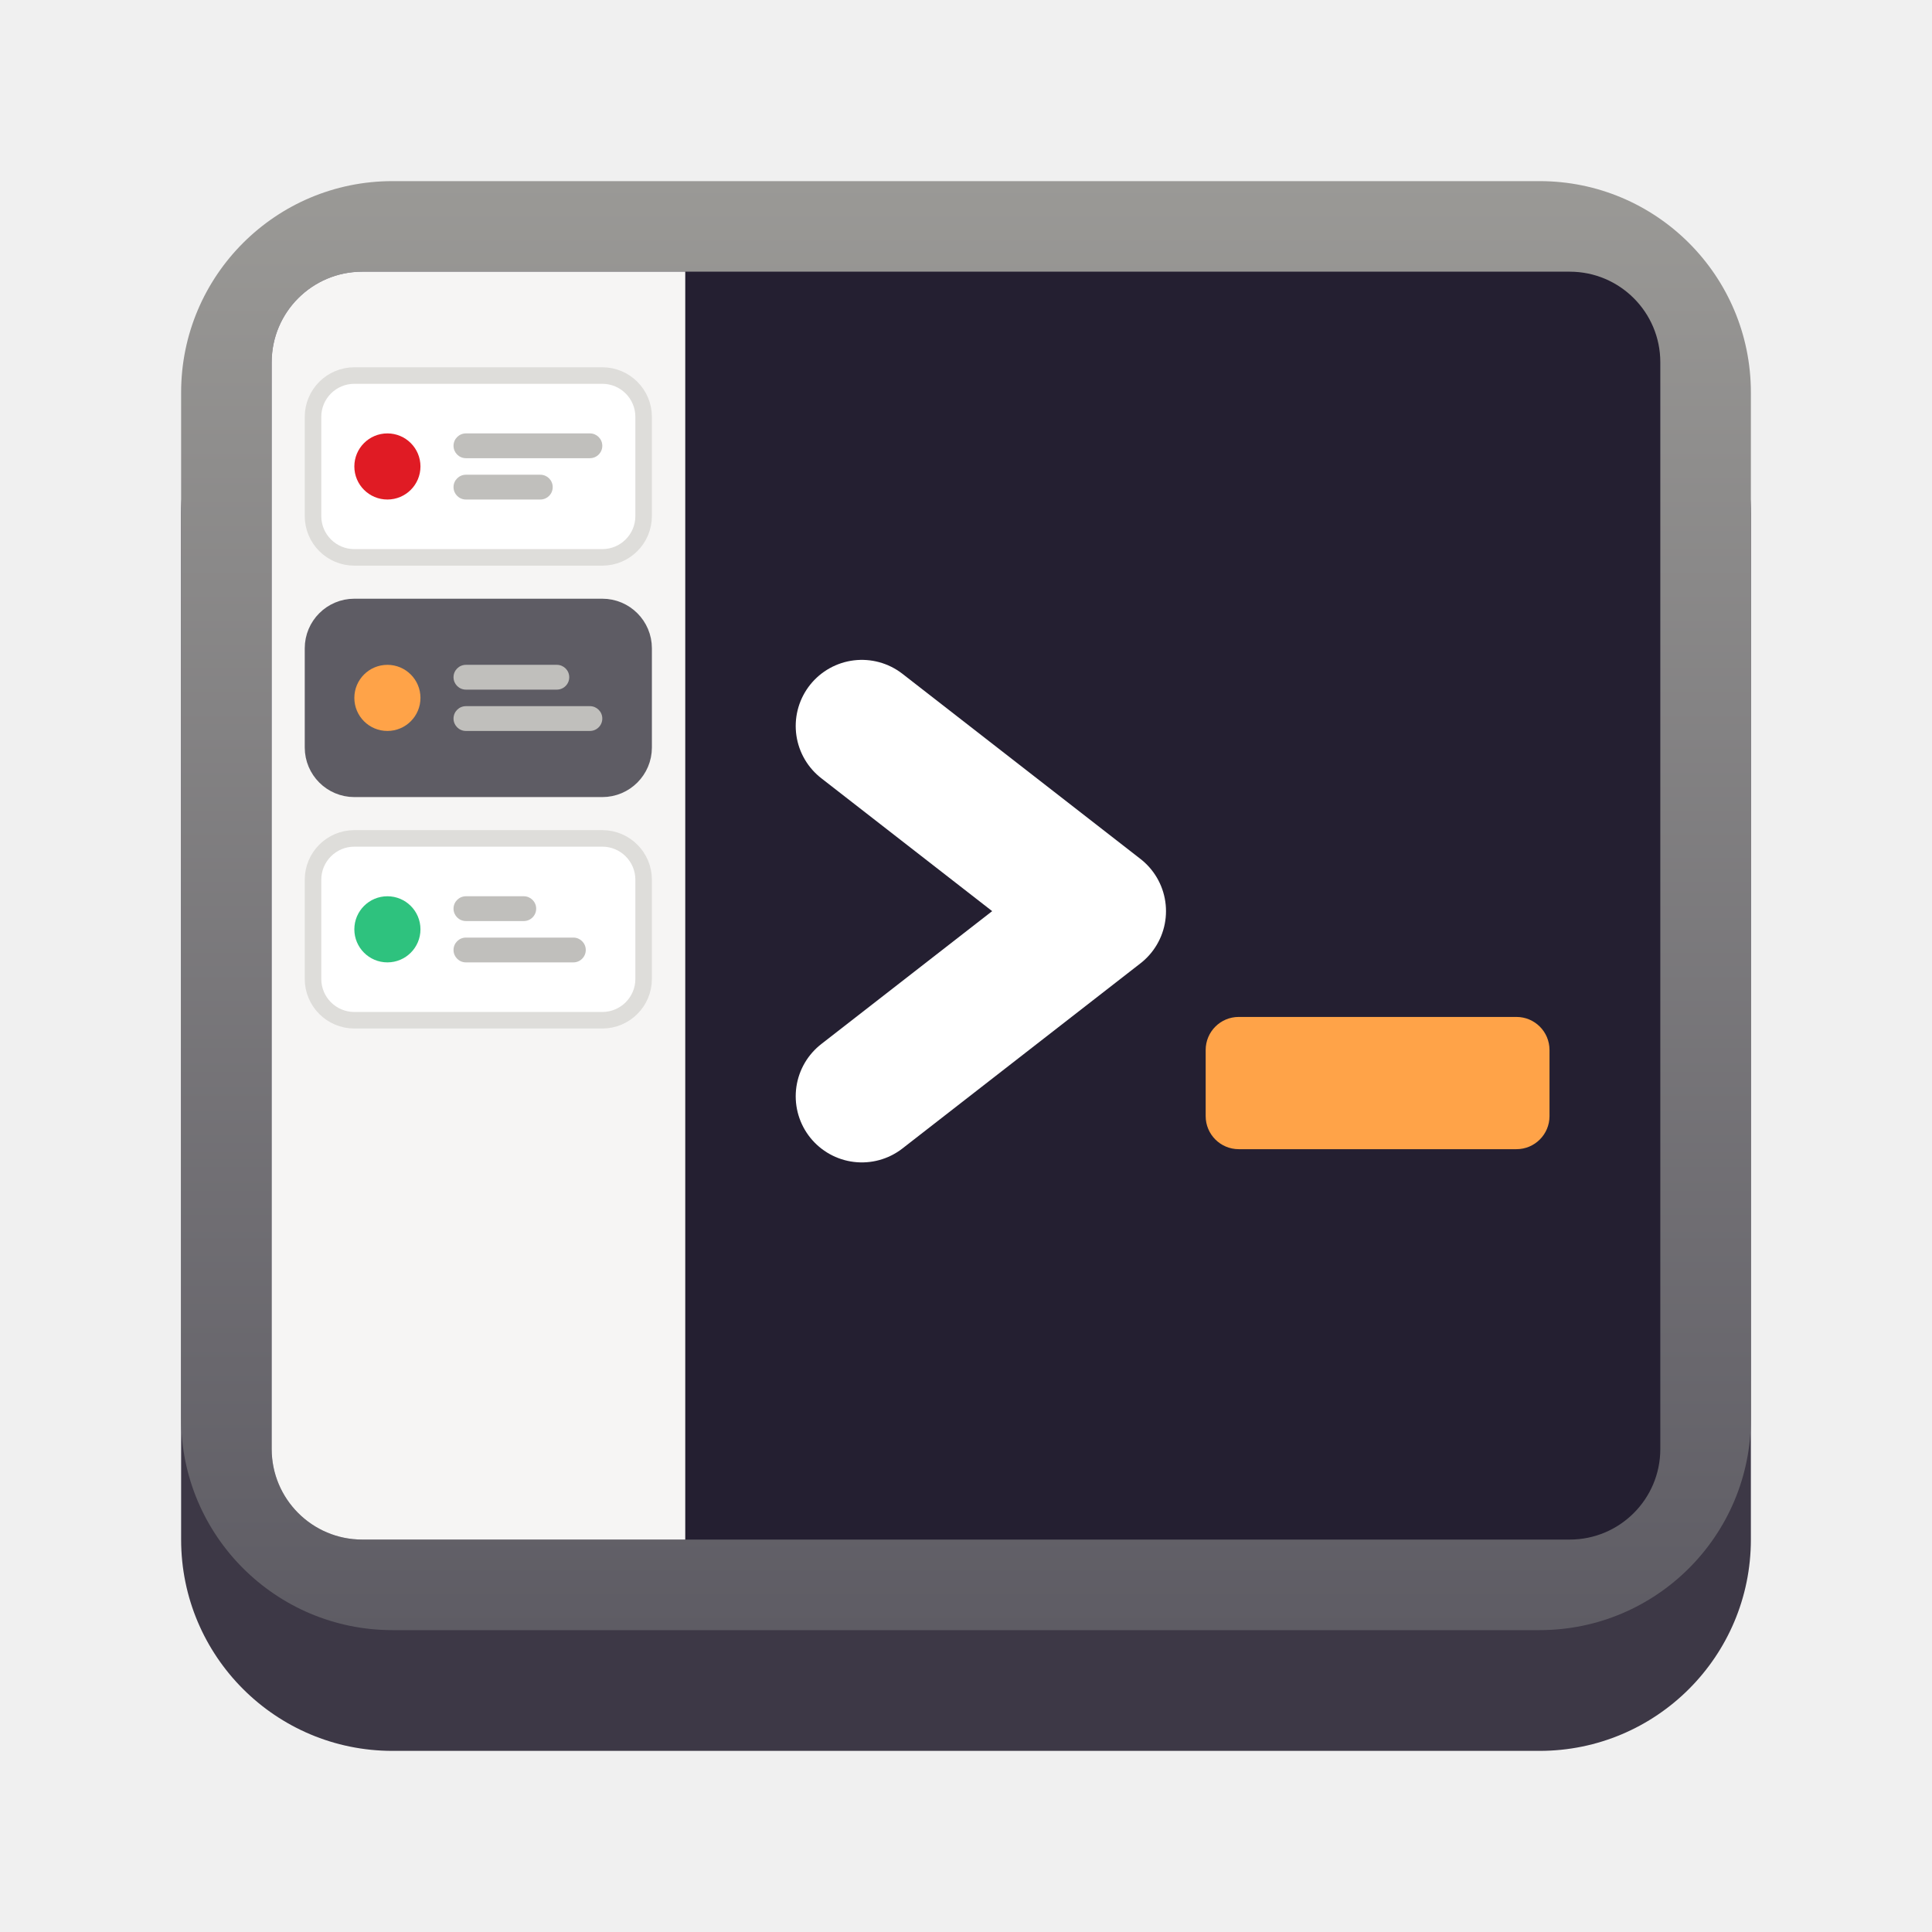
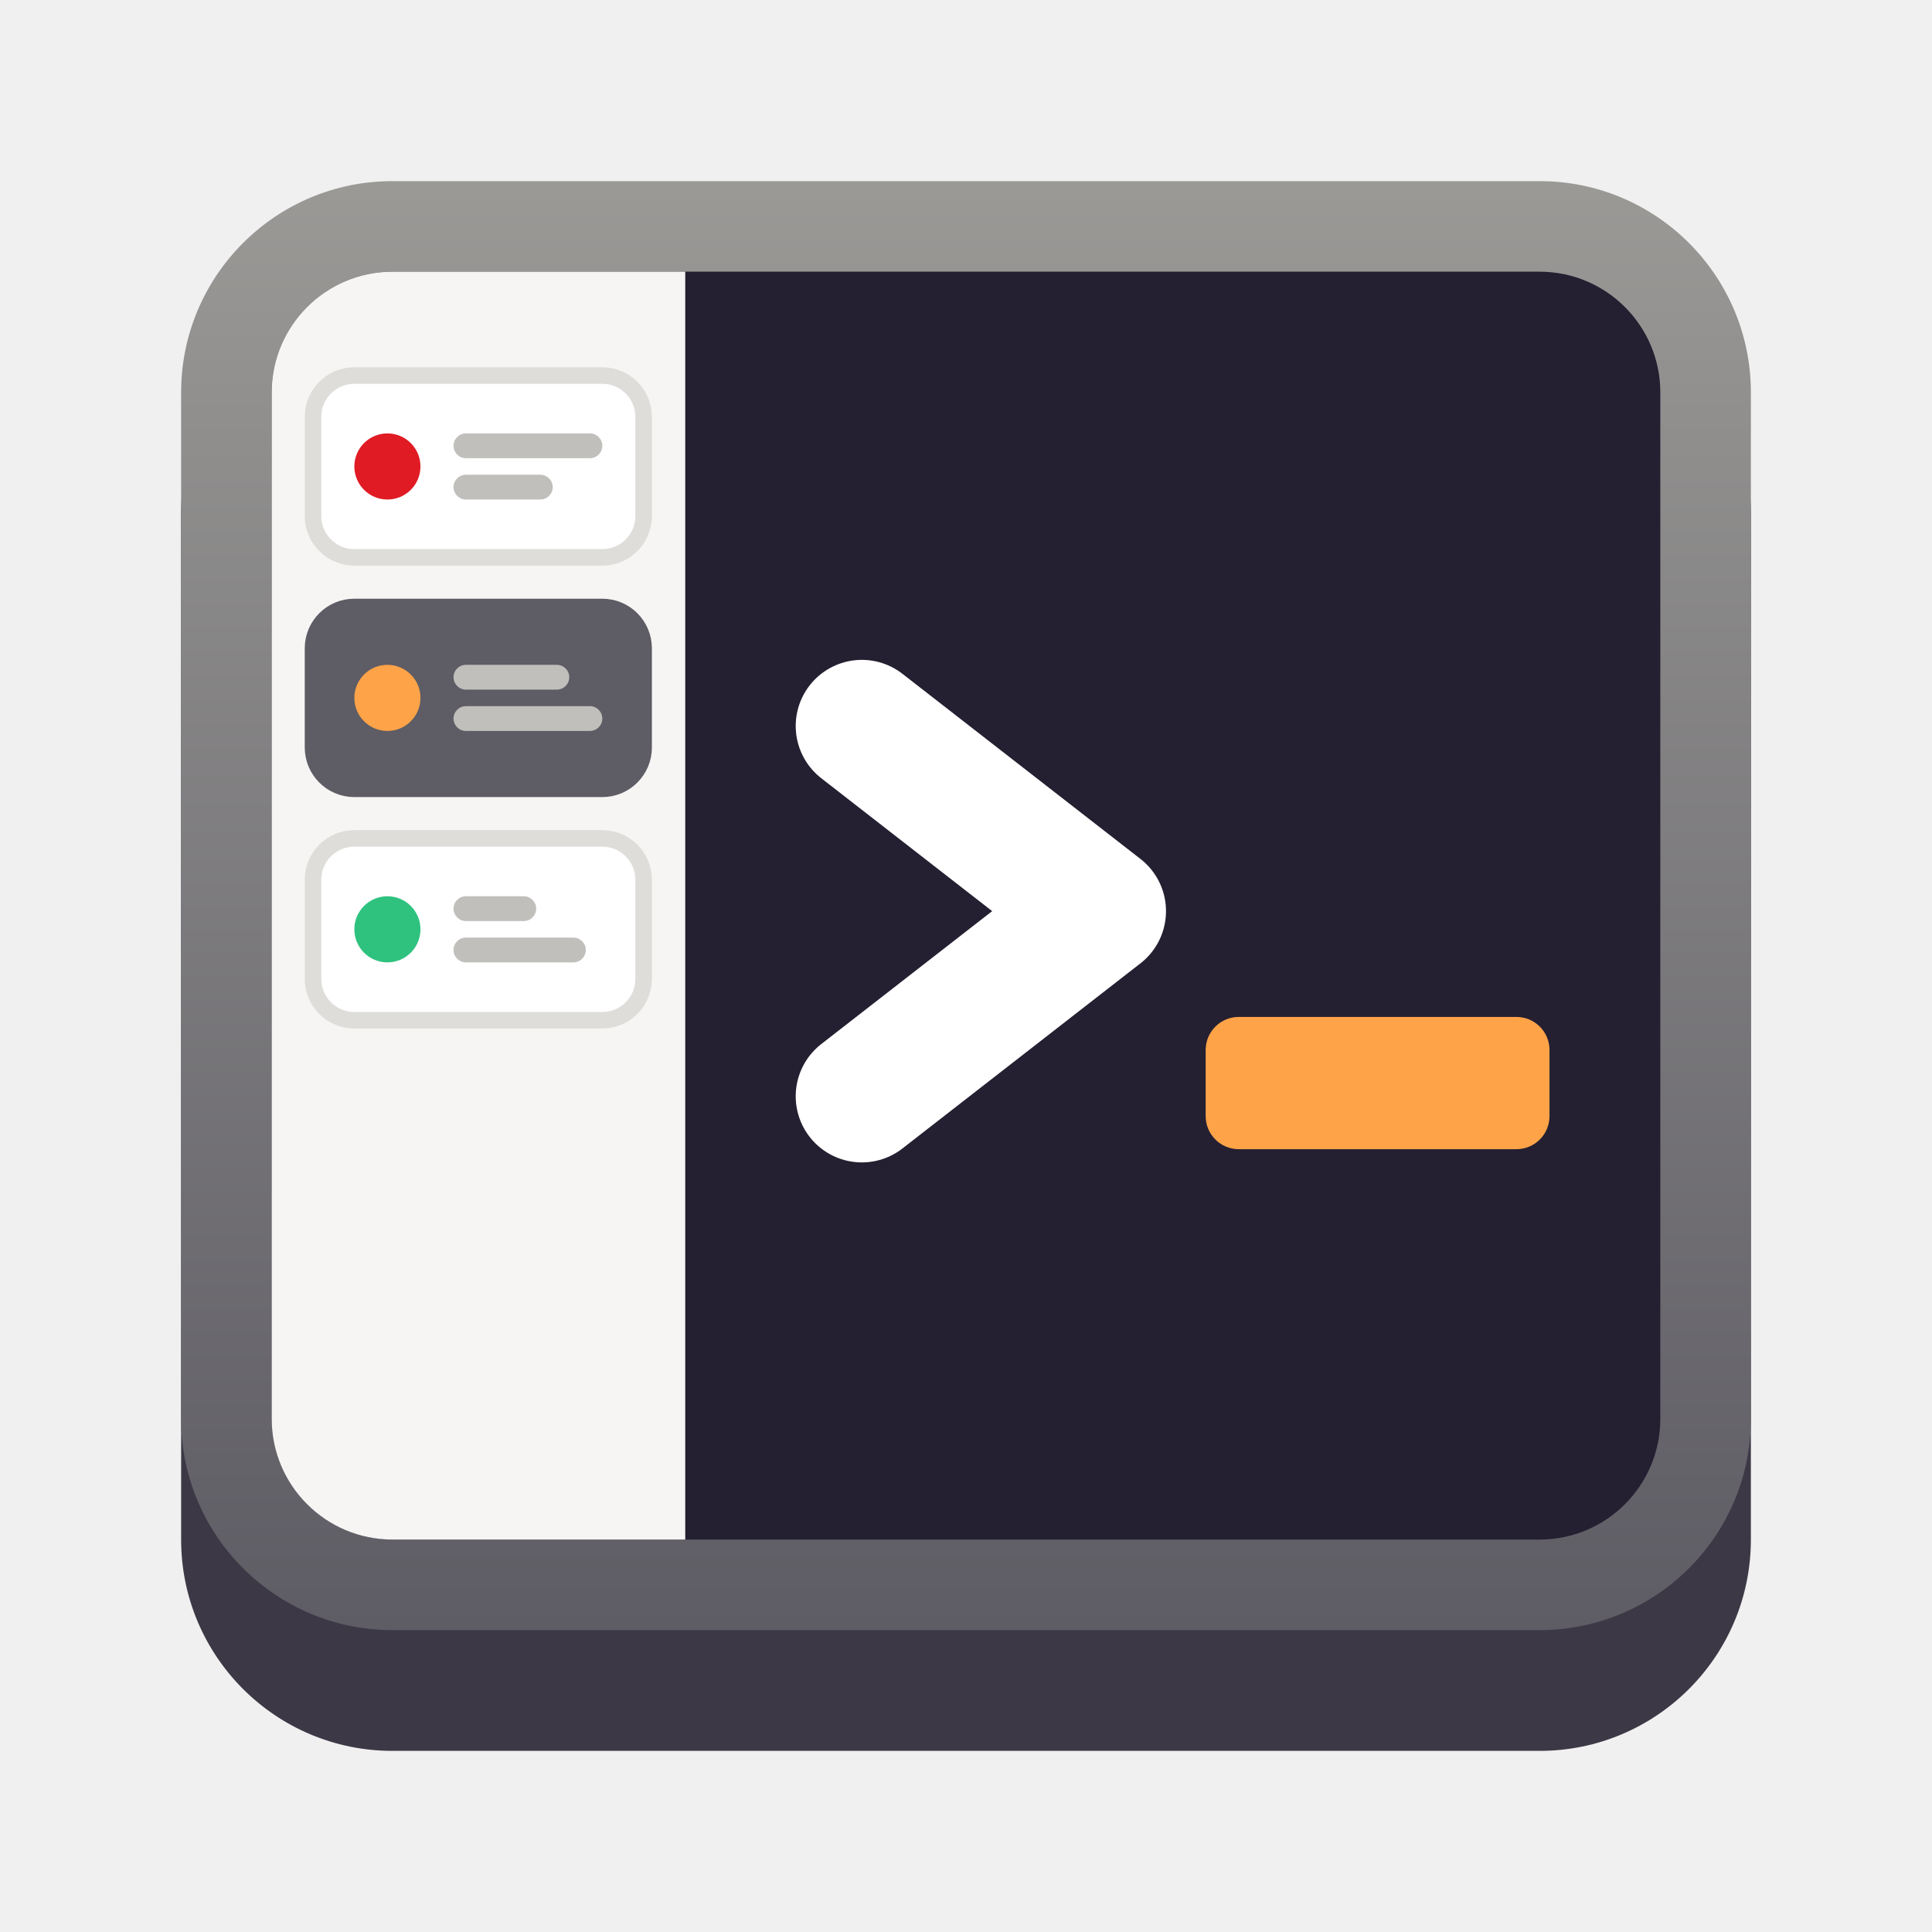
<svg xmlns="http://www.w3.org/2000/svg" width="128" height="128" viewBox="0 0 128 128">
  <defs>
    <linearGradient id="face" x1="0" y1="12" x2="0" y2="108" gradientUnits="userSpaceOnUse">
      <stop offset="0" stop-color="#9a9996" />
      <stop offset="1" stop-color="#5e5c64" />
    </linearGradient>
    <clipPath id="w">
-       <rect x="18" y="18" width="92" height="84" rx="6" />
+       <rect x="18" y="18" width="92" height="84" rx="8" />
    </clipPath>
  </defs>
  <rect x="12" y="20" width="104" height="96" rx="14" fill="#3d3846" />
  <rect x="12" y="12" width="104" height="96" rx="14" fill="url(#face)" />
  <g clip-path="url(#w)">
    <rect x="18" y="18" width="92" height="84" fill="#241f31" />
    <rect x="18" y="18" width="27.4" height="84" fill="#f6f5f4" />
  </g>
  <g transform="translate(18 20.5) scale(1.0952) translate(-22 -26)">
    <rect x="24.5" y="30" width="20" height="11" rx="2.5" fill="#ffffff" stroke="#deddda" stroke-width="1" />
    <circle cx="29" cy="35.5" r="2" fill="#e01b24" />
    <rect x="33" y="33.5" width="9" height="1.5" rx=".75" fill="#c0bfbc" />
    <rect x="33" y="36" width="6" height="1.5" rx=".75" fill="#c0bfbc" />
    <rect x="24.5" y="44" width="20" height="11" rx="2.5" fill="#5e5c64" stroke="#5e5c64" stroke-width="1" />
    <circle cx="29" cy="49.5" r="2" fill="#ffa348" />
    <rect x="33" y="47.5" width="7" height="1.5" rx=".75" fill="#c0bfbc" />
    <rect x="33" y="50" width="9" height="1.5" rx=".75" fill="#c0bfbc" />
    <rect x="24.5" y="58" width="20" height="11" rx="2.5" fill="#ffffff" stroke="#deddda" stroke-width="1" />
    <circle cx="29" cy="63.5" r="2" fill="#2ec27e" />
    <rect x="33" y="61.5" width="5" height="1.5" rx=".75" fill="#c0bfbc" />
    <rect x="33" y="64" width="8" height="1.5" rx=".75" fill="#c0bfbc" />
    <path d="M57.7 51.2 l14.4 11.2 l-14.4 11.2" fill="none" stroke="#ffffff" stroke-width="8" stroke-linecap="round" stroke-linejoin="round" />
    <rect x="78.5" y="68.8" width="20.8" height="8" rx="2" fill="#ffa348" />
  </g>
</svg>
